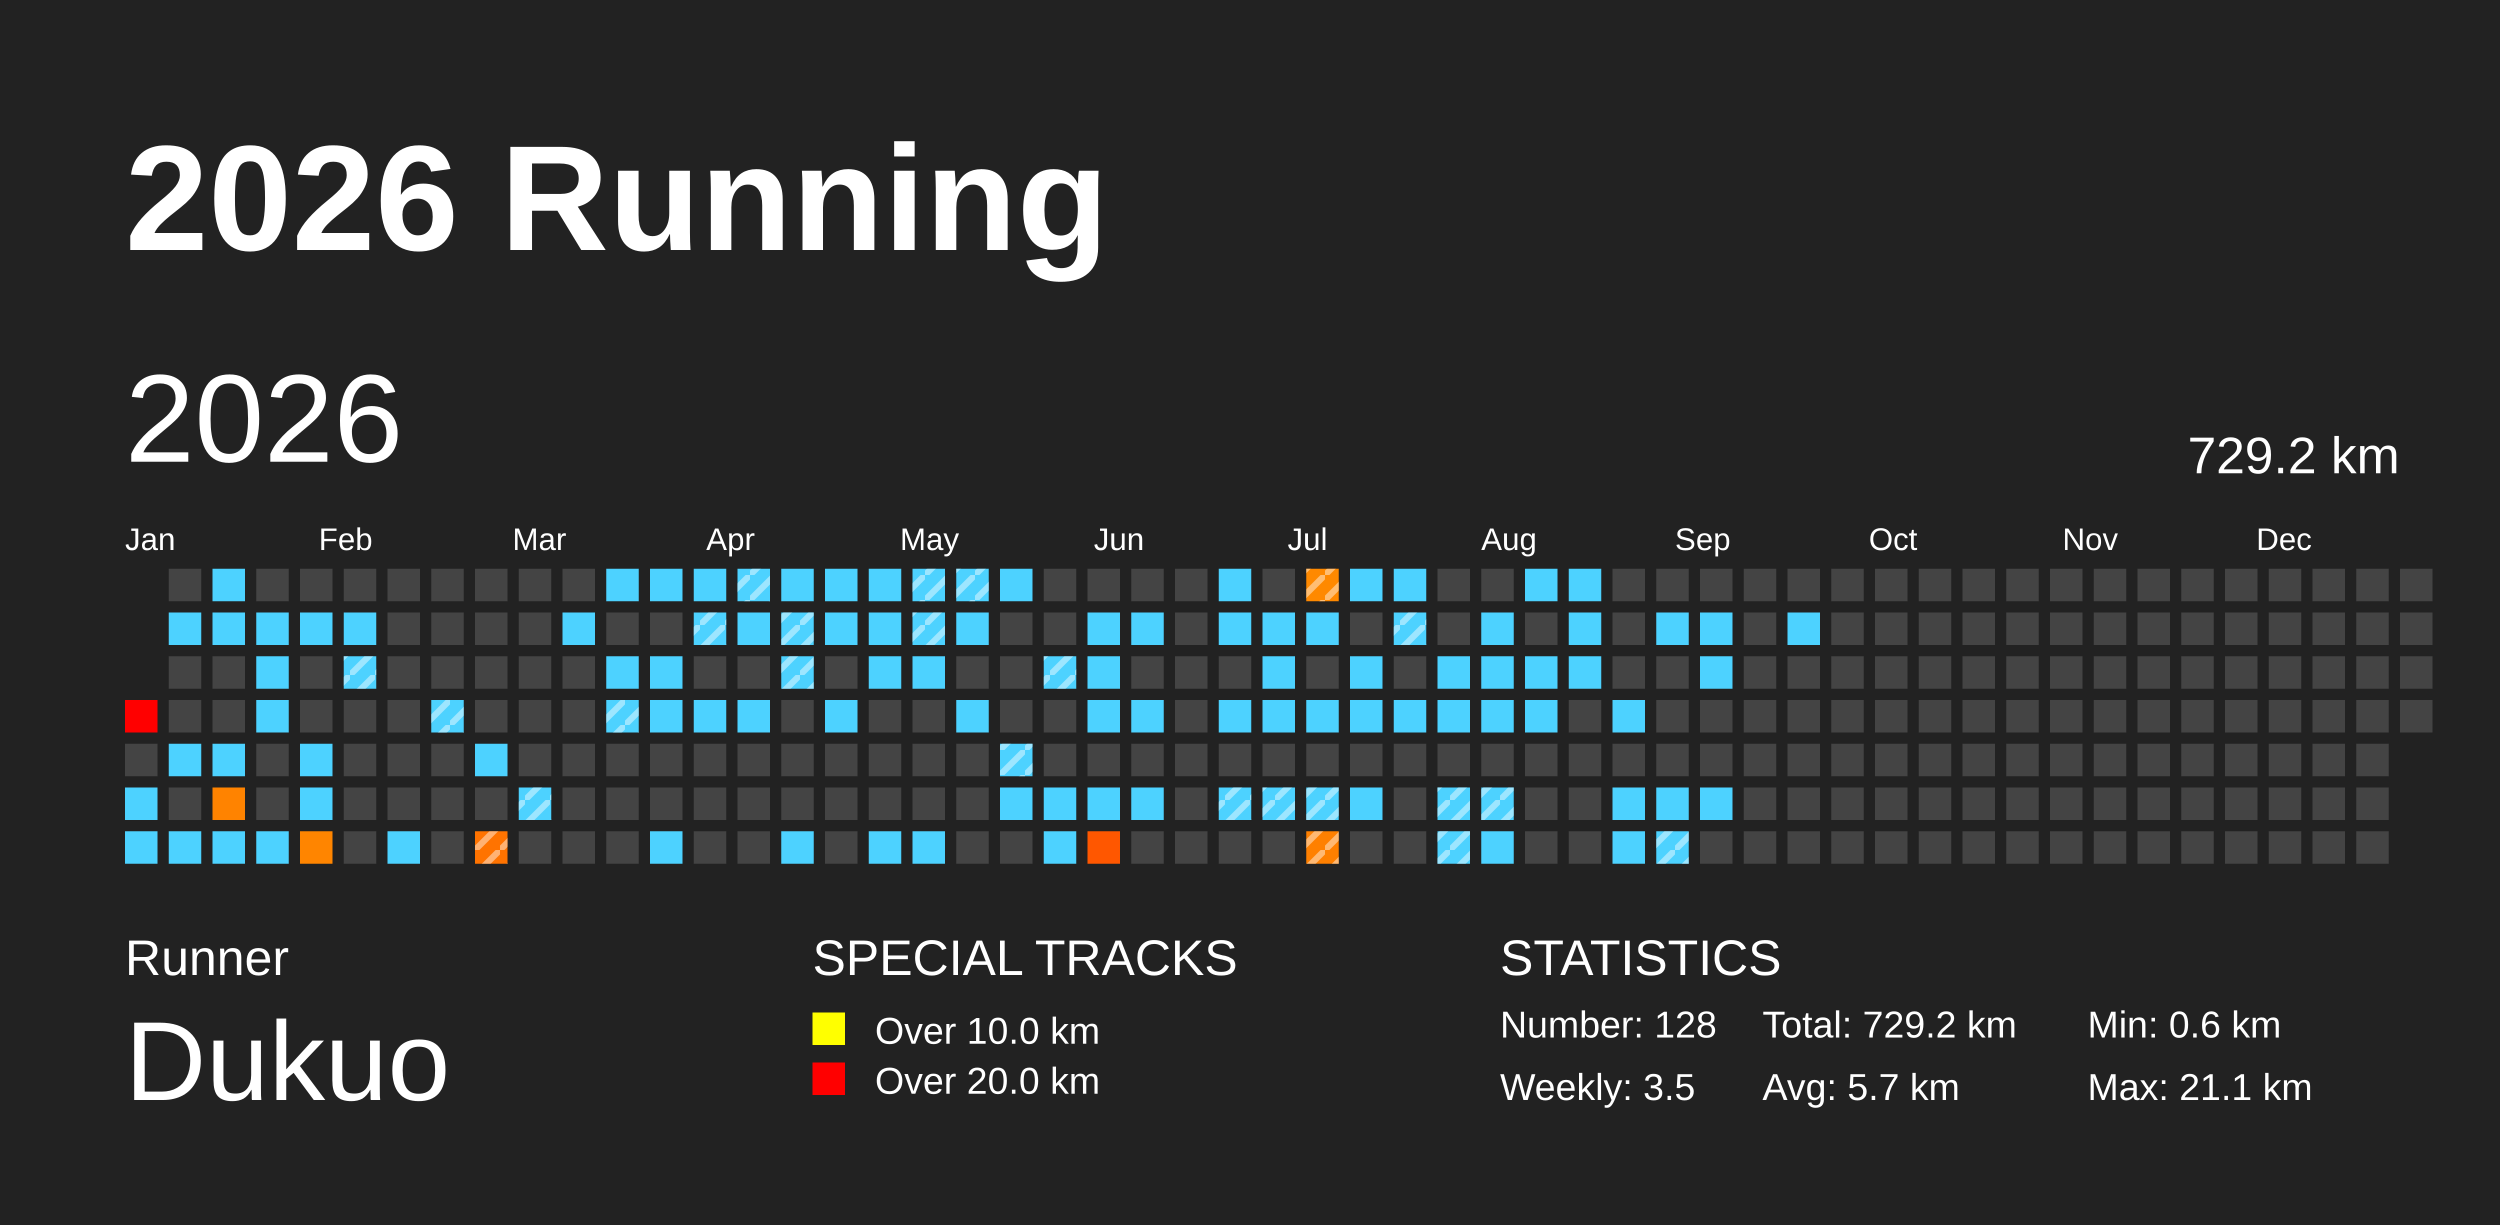
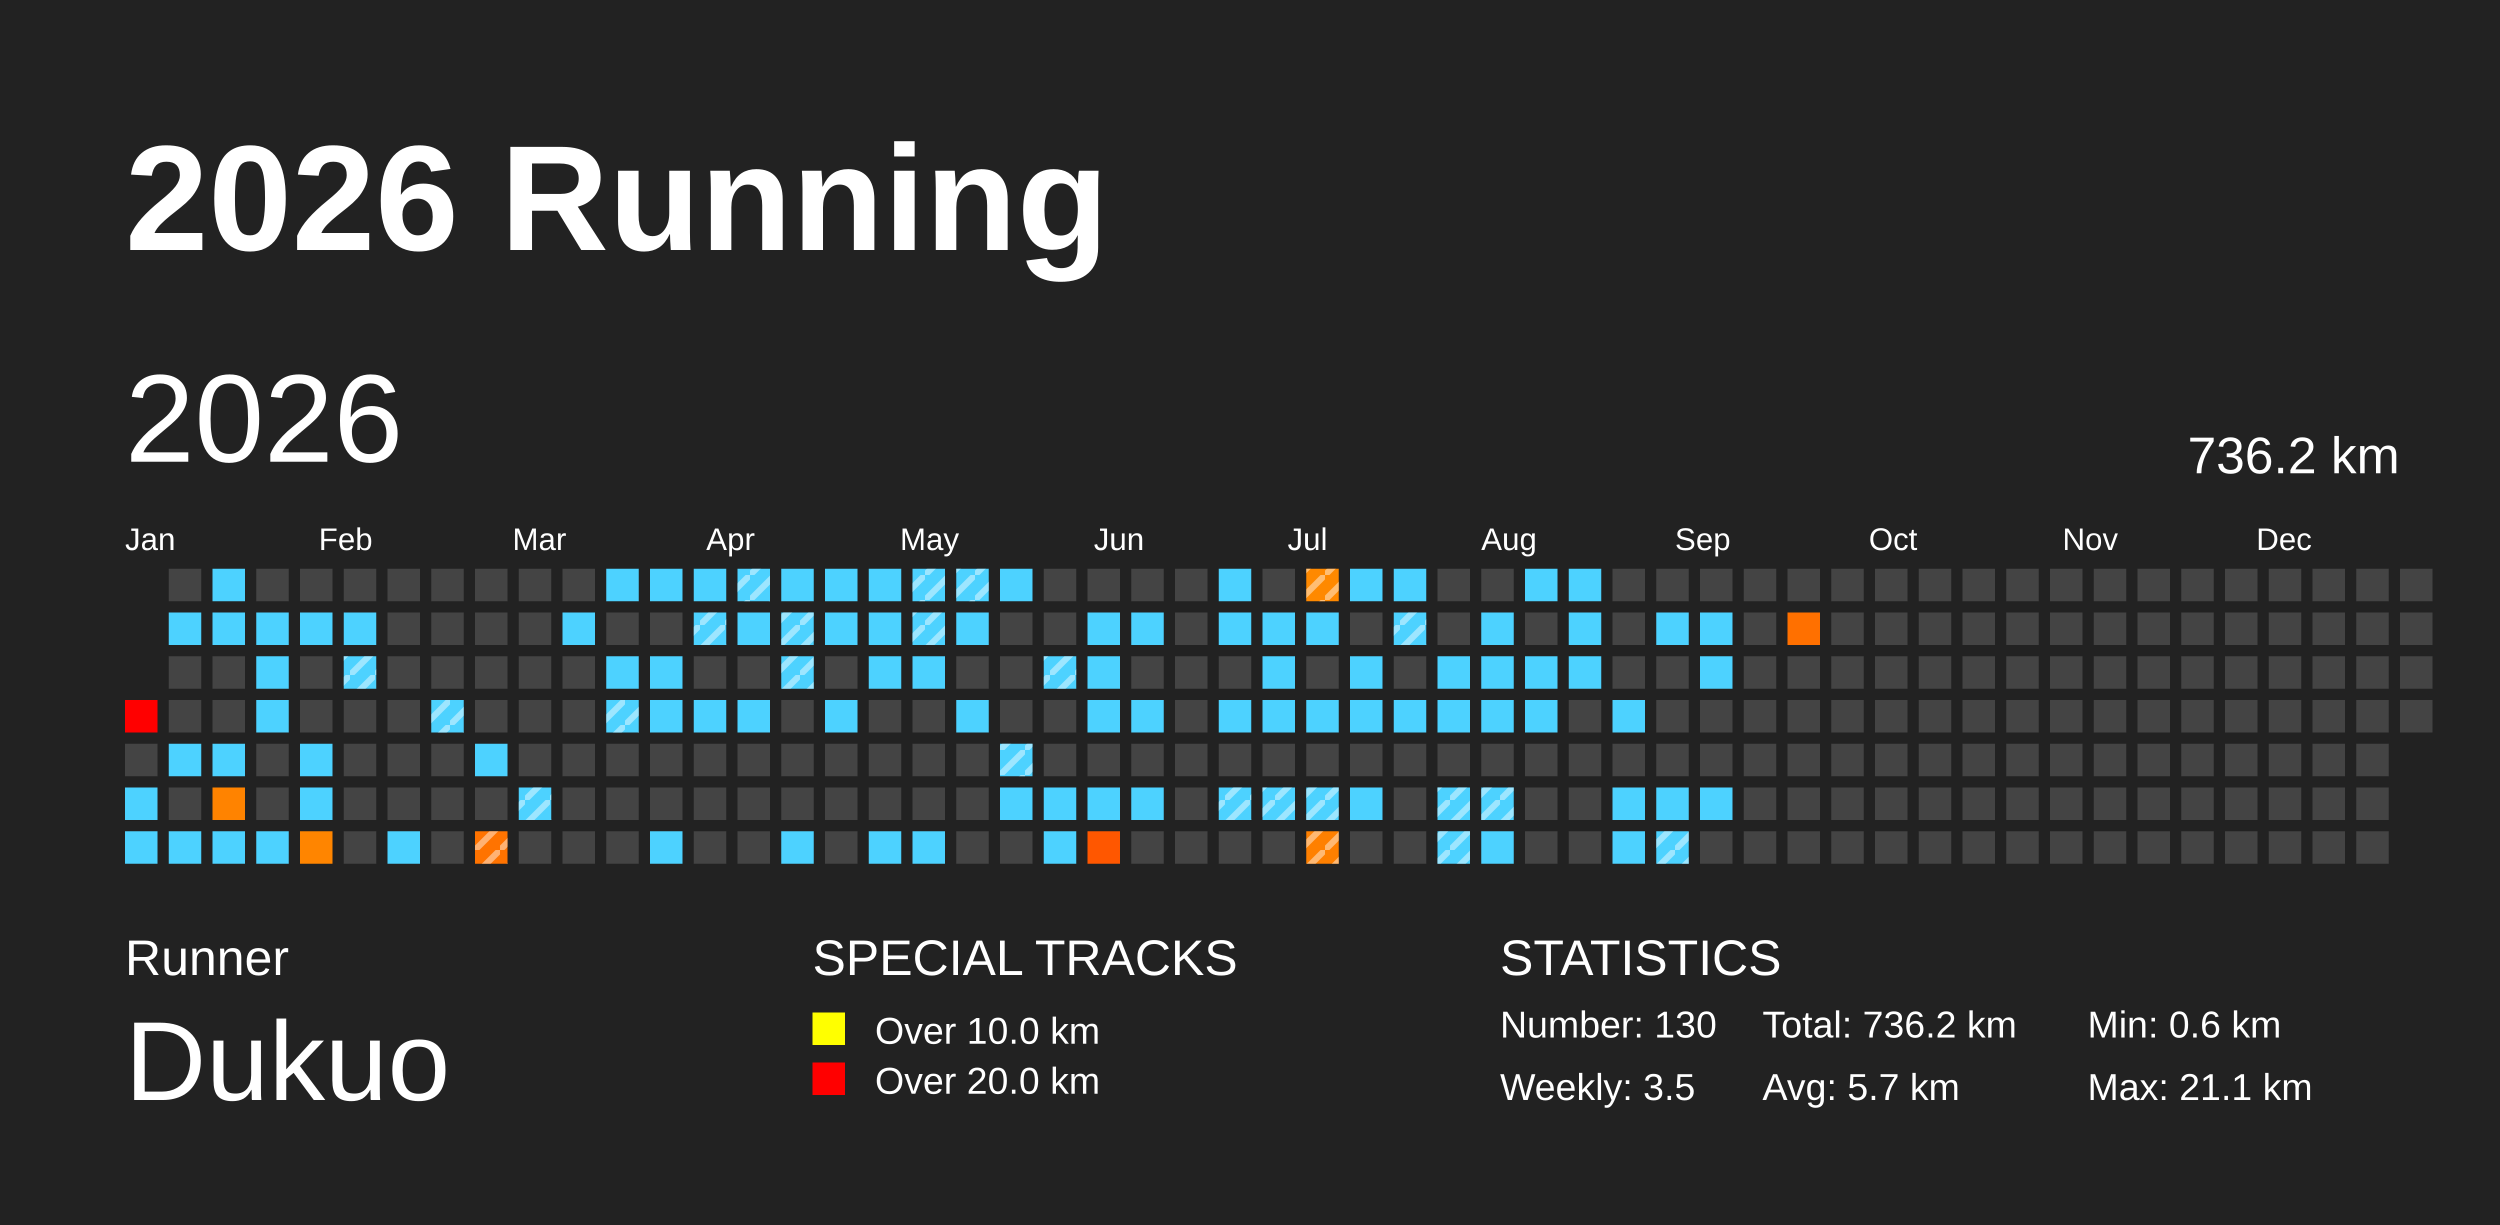
<svg xmlns="http://www.w3.org/2000/svg" baseProfile="full" height="98mm" version="1.1" viewBox="0,0,200,98" width="200mm">
  <defs>
    <pattern height="2" id="indoor-stripe" patternUnits="userSpaceOnUse" width="2">
      <line stroke="white" stroke-opacity="0.45" stroke-width="0.5" x1="0" x2="2" y1="2" y2="0" />
    </pattern>
  </defs>
  <rect fill="#222222" height="98" width="200" x="0" y="0" />
  <text fill="#FFFFFF" style="font-size:12px; font-family:Arial; font-weight:bold;" x="10" y="20">2026 Running</text>
  <text fill="#FFFFFF" style="font-size:4px; font-family:Arial" x="10" y="78">Runner</text>
  <text fill="#FFFFFF" style="font-size:9px; font-family:Arial" x="10" y="88">Dukuo</text>
  <text fill="#FFFFFF" style="font-size:4px; font-family:Arial" x="65" y="78">SPECIAL TRACKS</text>
  <rect fill="yellow" height="2.6" width="2.6" x="65" y="81" />
  <text fill="#FFFFFF" style="font-size:3px; font-family:Arial" x="70" y="83.5">Over 10.0 km</text>
  <rect fill="red" height="2.6" width="2.6" x="65" y="85" />
  <text fill="#FFFFFF" style="font-size:3px; font-family:Arial" x="70" y="87.5">Over 20.0 km</text>
  <text fill="#FFFFFF" style="font-size:4px; font-family:Arial" x="120" y="78">STATISTICS</text>
-   <text fill="#FFFFFF" style="font-size:3px; font-family:Arial" x="120" y="83">Number: 128</text>
+   <text fill="#FFFFFF" style="font-size:3px; font-family:Arial" x="120" y="83">Number: 130</text>
  <text fill="#FFFFFF" style="font-size:3px; font-family:Arial" x="120" y="88">Weekly: 3.5</text>
-   <text fill="#FFFFFF" style="font-size:3px; font-family:Arial" x="141" y="83">Total: 729.2 km</text>
+   <text fill="#FFFFFF" style="font-size:3px; font-family:Arial" x="141" y="83">Total: 736.2 km</text>
  <text fill="#FFFFFF" style="font-size:3px; font-family:Arial" x="141" y="88">Avg: 5.7 km</text>
  <text fill="#FFFFFF" style="font-size:3px; font-family:Arial" x="167" y="83">Min: 0.6 km</text>
  <text fill="#FFFFFF" style="font-size:3px; font-family:Arial" x="167" y="88">Max: 21.1 km</text>
  <text dominant-baseline="hanging" fill="#FFFFFF" style="font-size:10.0px; font-family:Arial;" x="10" y="30">2026</text>
-   <text dominant-baseline="hanging" fill="#FFFFFF" style="font-size:4.125px; font-family:Arial;" x="175" y="35">729.2 km</text>
+   <text dominant-baseline="hanging" fill="#FFFFFF" style="font-size:4.125px; font-family:Arial;" x="175" y="35">736.2 km</text>
  <text fill="#FFFFFF" style="font-size:2.5px; font-family:Arial" x="10.0" y="44">Jan</text>
  <text fill="#FFFFFF" style="font-size:2.5px; font-family:Arial" x="25.5" y="44">Feb</text>
  <text fill="#FFFFFF" style="font-size:2.5px; font-family:Arial" x="41.0" y="44">Mar</text>
  <text fill="#FFFFFF" style="font-size:2.5px; font-family:Arial" x="56.5" y="44">Apr</text>
  <text fill="#FFFFFF" style="font-size:2.5px; font-family:Arial" x="72.0" y="44">May</text>
  <text fill="#FFFFFF" style="font-size:2.5px; font-family:Arial" x="87.5" y="44">Jun</text>
  <text fill="#FFFFFF" style="font-size:2.5px; font-family:Arial" x="103.0" y="44">Jul</text>
  <text fill="#FFFFFF" style="font-size:2.5px; font-family:Arial" x="118.5" y="44">Aug</text>
  <text fill="#FFFFFF" style="font-size:2.5px; font-family:Arial" x="134.0" y="44">Sep</text>
  <text fill="#FFFFFF" style="font-size:2.5px; font-family:Arial" x="149.5" y="44">Oct</text>
  <text fill="#FFFFFF" style="font-size:2.5px; font-family:Arial" x="165.0" y="44">Nov</text>
  <text fill="#FFFFFF" style="font-size:2.5px; font-family:Arial" x="180.5" y="44">Dec</text>
  <rect fill="red" height="2.6" width="2.6" x="10.0" y="56.0" />
  <rect fill="#444444" height="2.6" width="2.6" x="10.0" y="59.5" />
  <rect fill="#4dd2ff" height="2.6" width="2.6" x="10.0" y="63.0" />
  <rect fill="#4dd2ff" height="2.6" width="2.6" x="10.0" y="66.5" />
  <rect fill="#444444" height="2.6" width="2.6" x="13.5" y="45.5" />
  <rect fill="#4dd2ff" height="2.6" width="2.6" x="13.5" y="49.0" />
  <rect fill="#444444" height="2.6" width="2.6" x="13.5" y="52.5" />
  <rect fill="#444444" height="2.6" width="2.6" x="13.5" y="56.0" />
  <rect fill="#4dd2ff" height="2.6" width="2.6" x="13.5" y="59.5" />
  <rect fill="#444444" height="2.6" width="2.6" x="13.5" y="63.0" />
  <rect fill="#4dd2ff" height="2.6" width="2.6" x="13.5" y="66.5" />
  <rect fill="#4dd2ff" height="2.6" width="2.6" x="17.0" y="45.5" />
  <rect fill="#4dd2ff" height="2.6" width="2.6" x="17.0" y="49.0" />
  <rect fill="#444444" height="2.6" width="2.6" x="17.0" y="52.5" />
  <rect fill="#444444" height="2.6" width="2.6" x="17.0" y="56.0" />
  <rect fill="#4dd2ff" height="2.6" width="2.6" x="17.0" y="59.5" />
  <rect fill="#ff8300" height="2.6" width="2.6" x="17.0" y="63.0" />
  <rect fill="#4dd2ff" height="2.6" width="2.6" x="17.0" y="66.5" />
  <rect fill="#444444" height="2.6" width="2.6" x="20.5" y="45.5" />
  <rect fill="#4dd2ff" height="2.6" width="2.6" x="20.5" y="49.0" />
  <rect fill="#4dd2ff" height="2.6" width="2.6" x="20.5" y="52.5" />
  <rect fill="#4dd2ff" height="2.6" width="2.6" x="20.5" y="56.0" />
  <rect fill="#444444" height="2.6" width="2.6" x="20.5" y="59.5" />
  <rect fill="#444444" height="2.6" width="2.6" x="20.5" y="63.0" />
  <rect fill="#4dd2ff" height="2.6" width="2.6" x="20.5" y="66.5" />
  <rect fill="#444444" height="2.6" width="2.6" x="24.0" y="45.5" />
  <rect fill="#4dd2ff" height="2.6" width="2.6" x="24.0" y="49.0" />
  <rect fill="#444444" height="2.6" width="2.6" x="24.0" y="52.5" />
  <rect fill="#444444" height="2.6" width="2.6" x="24.0" y="56.0" />
  <rect fill="#4dd2ff" height="2.6" width="2.6" x="24.0" y="59.5" />
  <rect fill="#4dd2ff" height="2.6" width="2.6" x="24.0" y="63.0" />
  <rect fill="#ff8500" height="2.6" width="2.6" x="24.0" y="66.5" />
  <rect fill="#444444" height="2.6" width="2.6" x="27.5" y="45.5" />
  <rect fill="#4dd2ff" height="2.6" width="2.6" x="27.5" y="49.0" />
  <rect fill="#4dd2ff" height="2.6" width="2.6" x="27.5" y="52.5" />
  <rect fill="url(#indoor-stripe)" height="2.6" style="pointer-events: none;" width="2.6" x="27.5" y="52.5" />
  <rect fill="#444444" height="2.6" width="2.6" x="27.5" y="56.0" />
  <rect fill="#444444" height="2.6" width="2.6" x="27.5" y="59.5" />
  <rect fill="#444444" height="2.6" width="2.6" x="27.5" y="63.0" />
  <rect fill="#444444" height="2.6" width="2.6" x="27.5" y="66.5" />
  <rect fill="#444444" height="2.6" width="2.6" x="31.0" y="45.5" />
  <rect fill="#444444" height="2.6" width="2.6" x="31.0" y="49.0" />
  <rect fill="#444444" height="2.6" width="2.6" x="31.0" y="52.5" />
  <rect fill="#444444" height="2.6" width="2.6" x="31.0" y="56.0" />
  <rect fill="#444444" height="2.6" width="2.6" x="31.0" y="59.5" />
  <rect fill="#444444" height="2.6" width="2.6" x="31.0" y="63.0" />
  <rect fill="#4dd2ff" height="2.6" width="2.6" x="31.0" y="66.5" />
  <rect fill="#444444" height="2.6" width="2.6" x="34.5" y="45.5" />
  <rect fill="#444444" height="2.6" width="2.6" x="34.5" y="49.0" />
  <rect fill="#444444" height="2.6" width="2.6" x="34.5" y="52.5" />
  <rect fill="#4dd2ff" height="2.6" width="2.6" x="34.5" y="56.0" />
  <rect fill="url(#indoor-stripe)" height="2.6" style="pointer-events: none;" width="2.6" x="34.5" y="56.0" />
  <rect fill="#444444" height="2.6" width="2.6" x="34.5" y="59.5" />
  <rect fill="#444444" height="2.6" width="2.6" x="34.5" y="63.0" />
  <rect fill="#444444" height="2.6" width="2.6" x="34.5" y="66.5" />
  <rect fill="#444444" height="2.6" width="2.6" x="38.0" y="45.5" />
  <rect fill="#444444" height="2.6" width="2.6" x="38.0" y="49.0" />
  <rect fill="#444444" height="2.6" width="2.6" x="38.0" y="52.5" />
  <rect fill="#444444" height="2.6" width="2.6" x="38.0" y="56.0" />
  <rect fill="#4dd2ff" height="2.6" width="2.6" x="38.0" y="59.5" />
  <rect fill="#444444" height="2.6" width="2.6" x="38.0" y="63.0" />
  <rect fill="#ff7300" height="2.6" width="2.6" x="38.0" y="66.5" />
  <rect fill="url(#indoor-stripe)" height="2.6" style="pointer-events: none;" width="2.6" x="38.0" y="66.5" />
  <rect fill="#444444" height="2.6" width="2.6" x="41.5" y="45.5" />
  <rect fill="#444444" height="2.6" width="2.6" x="41.5" y="49.0" />
  <rect fill="#444444" height="2.6" width="2.6" x="41.5" y="52.5" />
  <rect fill="#444444" height="2.6" width="2.6" x="41.5" y="56.0" />
  <rect fill="#444444" height="2.6" width="2.6" x="41.5" y="59.5" />
  <rect fill="#4dd2ff" height="2.6" width="2.6" x="41.5" y="63.0" />
  <rect fill="url(#indoor-stripe)" height="2.6" style="pointer-events: none;" width="2.6" x="41.5" y="63.0" />
  <rect fill="#444444" height="2.6" width="2.6" x="41.5" y="66.5" />
  <rect fill="#444444" height="2.6" width="2.6" x="45.0" y="45.5" />
  <rect fill="#4dd2ff" height="2.6" width="2.6" x="45.0" y="49.0" />
  <rect fill="#444444" height="2.6" width="2.6" x="45.0" y="52.5" />
  <rect fill="#444444" height="2.6" width="2.6" x="45.0" y="56.0" />
  <rect fill="#444444" height="2.6" width="2.6" x="45.0" y="59.5" />
  <rect fill="#444444" height="2.6" width="2.6" x="45.0" y="63.0" />
  <rect fill="#444444" height="2.6" width="2.6" x="45.0" y="66.5" />
  <rect fill="#4dd2ff" height="2.6" width="2.6" x="48.5" y="45.5" />
  <rect fill="#444444" height="2.6" width="2.6" x="48.5" y="49.0" />
  <rect fill="#4dd2ff" height="2.6" width="2.6" x="48.5" y="52.5" />
  <rect fill="#4dd2ff" height="2.6" width="2.6" x="48.5" y="56.0" />
  <rect fill="url(#indoor-stripe)" height="2.6" style="pointer-events: none;" width="2.6" x="48.5" y="56.0" />
  <rect fill="#444444" height="2.6" width="2.6" x="48.5" y="59.5" />
  <rect fill="#444444" height="2.6" width="2.6" x="48.5" y="63.0" />
  <rect fill="#444444" height="2.6" width="2.6" x="48.5" y="66.5" />
  <rect fill="#4dd2ff" height="2.6" width="2.6" x="52.0" y="45.5" />
  <rect fill="#444444" height="2.6" width="2.6" x="52.0" y="49.0" />
  <rect fill="#4dd2ff" height="2.6" width="2.6" x="52.0" y="52.5" />
  <rect fill="#4dd2ff" height="2.6" width="2.6" x="52.0" y="56.0" />
  <rect fill="#444444" height="2.6" width="2.6" x="52.0" y="59.5" />
  <rect fill="#444444" height="2.6" width="2.6" x="52.0" y="63.0" />
  <rect fill="#4dd2ff" height="2.6" width="2.6" x="52.0" y="66.5" />
  <rect fill="#4dd2ff" height="2.6" width="2.6" x="55.5" y="45.5" />
  <rect fill="#4dd2ff" height="2.6" width="2.6" x="55.5" y="49.0" />
  <rect fill="url(#indoor-stripe)" height="2.6" style="pointer-events: none;" width="2.6" x="55.5" y="49.0" />
  <rect fill="#444444" height="2.6" width="2.6" x="55.5" y="52.5" />
  <rect fill="#4dd2ff" height="2.6" width="2.6" x="55.5" y="56.0" />
  <rect fill="#444444" height="2.6" width="2.6" x="55.5" y="59.5" />
  <rect fill="#444444" height="2.6" width="2.6" x="55.5" y="63.0" />
  <rect fill="#444444" height="2.6" width="2.6" x="55.5" y="66.5" />
  <rect fill="#4dd2ff" height="2.6" width="2.6" x="59.0" y="45.5" />
  <rect fill="url(#indoor-stripe)" height="2.6" style="pointer-events: none;" width="2.6" x="59.0" y="45.5" />
  <rect fill="#4dd2ff" height="2.6" width="2.6" x="59.0" y="49.0" />
  <rect fill="#444444" height="2.6" width="2.6" x="59.0" y="52.5" />
  <rect fill="#4dd2ff" height="2.6" width="2.6" x="59.0" y="56.0" />
  <rect fill="#444444" height="2.6" width="2.6" x="59.0" y="59.5" />
  <rect fill="#444444" height="2.6" width="2.6" x="59.0" y="63.0" />
  <rect fill="#444444" height="2.6" width="2.6" x="59.0" y="66.5" />
  <rect fill="#4dd2ff" height="2.6" width="2.6" x="62.5" y="45.5" />
  <rect fill="#4dd2ff" height="2.6" width="2.6" x="62.5" y="49.0" />
  <rect fill="url(#indoor-stripe)" height="2.6" style="pointer-events: none;" width="2.6" x="62.5" y="49.0" />
  <rect fill="#4dd2ff" height="2.6" width="2.6" x="62.5" y="52.5" />
  <rect fill="url(#indoor-stripe)" height="2.6" style="pointer-events: none;" width="2.6" x="62.5" y="52.5" />
  <rect fill="#444444" height="2.6" width="2.6" x="62.5" y="56.0" />
  <rect fill="#444444" height="2.6" width="2.6" x="62.5" y="59.5" />
  <rect fill="#444444" height="2.6" width="2.6" x="62.5" y="63.0" />
  <rect fill="#4dd2ff" height="2.6" width="2.6" x="62.5" y="66.5" />
  <rect fill="#4dd2ff" height="2.6" width="2.6" x="66.0" y="45.5" />
  <rect fill="#4dd2ff" height="2.6" width="2.6" x="66.0" y="49.0" />
  <rect fill="#444444" height="2.6" width="2.6" x="66.0" y="52.5" />
  <rect fill="#4dd2ff" height="2.6" width="2.6" x="66.0" y="56.0" />
  <rect fill="#444444" height="2.6" width="2.6" x="66.0" y="59.5" />
  <rect fill="#444444" height="2.6" width="2.6" x="66.0" y="63.0" />
  <rect fill="#444444" height="2.6" width="2.6" x="66.0" y="66.5" />
  <rect fill="#4dd2ff" height="2.6" width="2.6" x="69.5" y="45.5" />
  <rect fill="#4dd2ff" height="2.6" width="2.6" x="69.5" y="49.0" />
  <rect fill="#4dd2ff" height="2.6" width="2.6" x="69.5" y="52.5" />
  <rect fill="#444444" height="2.6" width="2.6" x="69.5" y="56.0" />
  <rect fill="#444444" height="2.6" width="2.6" x="69.5" y="59.5" />
  <rect fill="#444444" height="2.6" width="2.6" x="69.5" y="63.0" />
  <rect fill="#4dd2ff" height="2.6" width="2.6" x="69.5" y="66.5" />
  <rect fill="#4dd2ff" height="2.6" width="2.6" x="73.0" y="45.5" />
  <rect fill="url(#indoor-stripe)" height="2.6" style="pointer-events: none;" width="2.6" x="73.0" y="45.5" />
  <rect fill="#4dd2ff" height="2.6" width="2.6" x="73.0" y="49.0" />
  <rect fill="url(#indoor-stripe)" height="2.6" style="pointer-events: none;" width="2.6" x="73.0" y="49.0" />
  <rect fill="#4dd2ff" height="2.6" width="2.6" x="73.0" y="52.5" />
  <rect fill="#444444" height="2.6" width="2.6" x="73.0" y="56.0" />
  <rect fill="#444444" height="2.6" width="2.6" x="73.0" y="59.5" />
  <rect fill="#444444" height="2.6" width="2.6" x="73.0" y="63.0" />
  <rect fill="#4dd2ff" height="2.6" width="2.6" x="73.0" y="66.5" />
  <rect fill="#4dd2ff" height="2.6" width="2.6" x="76.5" y="45.5" />
  <rect fill="url(#indoor-stripe)" height="2.6" style="pointer-events: none;" width="2.6" x="76.5" y="45.5" />
  <rect fill="#4dd2ff" height="2.6" width="2.6" x="76.5" y="49.0" />
  <rect fill="#444444" height="2.6" width="2.6" x="76.5" y="52.5" />
  <rect fill="#4dd2ff" height="2.6" width="2.6" x="76.5" y="56.0" />
  <rect fill="#444444" height="2.6" width="2.6" x="76.5" y="59.5" />
  <rect fill="#444444" height="2.6" width="2.6" x="76.5" y="63.0" />
  <rect fill="#444444" height="2.6" width="2.6" x="76.5" y="66.5" />
  <rect fill="#4dd2ff" height="2.6" width="2.6" x="80.0" y="45.5" />
  <rect fill="#444444" height="2.6" width="2.6" x="80.0" y="49.0" />
  <rect fill="#444444" height="2.6" width="2.6" x="80.0" y="52.5" />
  <rect fill="#444444" height="2.6" width="2.6" x="80.0" y="56.0" />
  <rect fill="#4dd2ff" height="2.6" width="2.6" x="80.0" y="59.5" />
  <rect fill="url(#indoor-stripe)" height="2.6" style="pointer-events: none;" width="2.6" x="80.0" y="59.5" />
  <rect fill="#4dd2ff" height="2.6" width="2.6" x="80.0" y="63.0" />
  <rect fill="#444444" height="2.6" width="2.6" x="80.0" y="66.5" />
  <rect fill="#444444" height="2.6" width="2.6" x="83.5" y="45.5" />
  <rect fill="#444444" height="2.6" width="2.6" x="83.5" y="49.0" />
  <rect fill="#4dd2ff" height="2.6" width="2.6" x="83.5" y="52.5" />
  <rect fill="url(#indoor-stripe)" height="2.6" style="pointer-events: none;" width="2.6" x="83.5" y="52.5" />
  <rect fill="#444444" height="2.6" width="2.6" x="83.5" y="56.0" />
  <rect fill="#444444" height="2.6" width="2.6" x="83.5" y="59.5" />
  <rect fill="#4dd2ff" height="2.6" width="2.6" x="83.5" y="63.0" />
  <rect fill="#4dd2ff" height="2.6" width="2.6" x="83.5" y="66.5" />
  <rect fill="#444444" height="2.6" width="2.6" x="87.0" y="45.5" />
  <rect fill="#4dd2ff" height="2.6" width="2.6" x="87.0" y="49.0" />
  <rect fill="#4dd2ff" height="2.6" width="2.6" x="87.0" y="52.5" />
  <rect fill="#4dd2ff" height="2.6" width="2.6" x="87.0" y="56.0" />
  <rect fill="#444444" height="2.6" width="2.6" x="87.0" y="59.5" />
  <rect fill="#4dd2ff" height="2.6" width="2.6" x="87.0" y="63.0" />
  <rect fill="#ff5700" height="2.6" width="2.6" x="87.0" y="66.5" />
  <rect fill="#444444" height="2.6" width="2.6" x="90.5" y="45.5" />
  <rect fill="#4dd2ff" height="2.6" width="2.6" x="90.5" y="49.0" />
  <rect fill="#444444" height="2.6" width="2.6" x="90.5" y="52.5" />
  <rect fill="#4dd2ff" height="2.6" width="2.6" x="90.5" y="56.0" />
  <rect fill="#444444" height="2.6" width="2.6" x="90.5" y="59.5" />
  <rect fill="#4dd2ff" height="2.6" width="2.6" x="90.5" y="63.0" />
  <rect fill="#444444" height="2.6" width="2.6" x="90.5" y="66.5" />
  <rect fill="#444444" height="2.6" width="2.6" x="94.0" y="45.5" />
  <rect fill="#444444" height="2.6" width="2.6" x="94.0" y="49.0" />
  <rect fill="#444444" height="2.6" width="2.6" x="94.0" y="52.5" />
  <rect fill="#444444" height="2.6" width="2.6" x="94.0" y="56.0" />
  <rect fill="#444444" height="2.6" width="2.6" x="94.0" y="59.5" />
  <rect fill="#444444" height="2.6" width="2.6" x="94.0" y="63.0" />
  <rect fill="#444444" height="2.6" width="2.6" x="94.0" y="66.5" />
  <rect fill="#4dd2ff" height="2.6" width="2.6" x="97.5" y="45.5" />
  <rect fill="#4dd2ff" height="2.6" width="2.6" x="97.5" y="49.0" />
  <rect fill="#444444" height="2.6" width="2.6" x="97.5" y="52.5" />
  <rect fill="#4dd2ff" height="2.6" width="2.6" x="97.5" y="56.0" />
  <rect fill="#444444" height="2.6" width="2.6" x="97.5" y="59.5" />
  <rect fill="#4dd2ff" height="2.6" width="2.6" x="97.5" y="63.0" />
  <rect fill="url(#indoor-stripe)" height="2.6" style="pointer-events: none;" width="2.6" x="97.5" y="63.0" />
  <rect fill="#444444" height="2.6" width="2.6" x="97.5" y="66.5" />
  <rect fill="#444444" height="2.6" width="2.6" x="101.0" y="45.5" />
  <rect fill="#4dd2ff" height="2.6" width="2.6" x="101.0" y="49.0" />
  <rect fill="#4dd2ff" height="2.6" width="2.6" x="101.0" y="52.5" />
  <rect fill="#4dd2ff" height="2.6" width="2.6" x="101.0" y="56.0" />
  <rect fill="#444444" height="2.6" width="2.6" x="101.0" y="59.5" />
  <rect fill="#4dd2ff" height="2.6" width="2.6" x="101.0" y="63.0" />
  <rect fill="url(#indoor-stripe)" height="2.6" style="pointer-events: none;" width="2.6" x="101.0" y="63.0" />
  <rect fill="#444444" height="2.6" width="2.6" x="101.0" y="66.5" />
  <rect fill="#ff8900" height="2.6" width="2.6" x="104.5" y="45.5" />
  <rect fill="url(#indoor-stripe)" height="2.6" style="pointer-events: none;" width="2.6" x="104.5" y="45.5" />
  <rect fill="#4dd2ff" height="2.6" width="2.6" x="104.5" y="49.0" />
  <rect fill="#444444" height="2.6" width="2.6" x="104.5" y="52.5" />
  <rect fill="#4dd2ff" height="2.6" width="2.6" x="104.5" y="56.0" />
  <rect fill="#444444" height="2.6" width="2.6" x="104.5" y="59.5" />
  <rect fill="#4dd2ff" height="2.6" width="2.6" x="104.5" y="63.0" />
  <rect fill="url(#indoor-stripe)" height="2.6" style="pointer-events: none;" width="2.6" x="104.5" y="63.0" />
  <rect fill="#ff8000" height="2.6" width="2.6" x="104.5" y="66.5" />
  <rect fill="url(#indoor-stripe)" height="2.6" style="pointer-events: none;" width="2.6" x="104.5" y="66.5" />
  <rect fill="#4dd2ff" height="2.6" width="2.6" x="108.0" y="45.5" />
  <rect fill="#444444" height="2.6" width="2.6" x="108.0" y="49.0" />
  <rect fill="#4dd2ff" height="2.6" width="2.6" x="108.0" y="52.5" />
  <rect fill="#4dd2ff" height="2.6" width="2.6" x="108.0" y="56.0" />
  <rect fill="#444444" height="2.6" width="2.6" x="108.0" y="59.5" />
  <rect fill="#4dd2ff" height="2.6" width="2.6" x="108.0" y="63.0" />
  <rect fill="#444444" height="2.6" width="2.6" x="108.0" y="66.5" />
  <rect fill="#4dd2ff" height="2.6" width="2.6" x="111.5" y="45.5" />
  <rect fill="#4dd2ff" height="2.6" width="2.6" x="111.5" y="49.0" />
  <rect fill="url(#indoor-stripe)" height="2.6" style="pointer-events: none;" width="2.6" x="111.5" y="49.0" />
  <rect fill="#444444" height="2.6" width="2.6" x="111.5" y="52.5" />
  <rect fill="#4dd2ff" height="2.6" width="2.6" x="111.5" y="56.0" />
  <rect fill="#444444" height="2.6" width="2.6" x="111.5" y="59.5" />
  <rect fill="#444444" height="2.6" width="2.6" x="111.5" y="63.0" />
  <rect fill="#444444" height="2.6" width="2.6" x="111.5" y="66.5" />
  <rect fill="#444444" height="2.6" width="2.6" x="115.0" y="45.5" />
  <rect fill="#444444" height="2.6" width="2.6" x="115.0" y="49.0" />
  <rect fill="#4dd2ff" height="2.6" width="2.6" x="115.0" y="52.5" />
  <rect fill="#4dd2ff" height="2.6" width="2.6" x="115.0" y="56.0" />
  <rect fill="#444444" height="2.6" width="2.6" x="115.0" y="59.5" />
  <rect fill="#4dd2ff" height="2.6" width="2.6" x="115.0" y="63.0" />
  <rect fill="url(#indoor-stripe)" height="2.6" style="pointer-events: none;" width="2.6" x="115.0" y="63.0" />
  <rect fill="#4dd2ff" height="2.6" width="2.6" x="115.0" y="66.5" />
  <rect fill="url(#indoor-stripe)" height="2.6" style="pointer-events: none;" width="2.6" x="115.0" y="66.5" />
  <rect fill="#444444" height="2.6" width="2.6" x="118.5" y="45.5" />
  <rect fill="#4dd2ff" height="2.6" width="2.6" x="118.5" y="49.0" />
  <rect fill="#4dd2ff" height="2.6" width="2.6" x="118.5" y="52.5" />
  <rect fill="#4dd2ff" height="2.6" width="2.6" x="118.5" y="56.0" />
  <rect fill="#444444" height="2.6" width="2.6" x="118.5" y="59.5" />
  <rect fill="#4dd2ff" height="2.6" width="2.6" x="118.5" y="63.0" />
  <rect fill="url(#indoor-stripe)" height="2.6" style="pointer-events: none;" width="2.6" x="118.5" y="63.0" />
  <rect fill="#4dd2ff" height="2.6" width="2.6" x="118.5" y="66.5" />
  <rect fill="#4dd2ff" height="2.6" width="2.6" x="122.0" y="45.5" />
  <rect fill="#444444" height="2.6" width="2.6" x="122.0" y="49.0" />
  <rect fill="#4dd2ff" height="2.6" width="2.6" x="122.0" y="52.5" />
  <rect fill="#4dd2ff" height="2.6" width="2.6" x="122.0" y="56.0" />
  <rect fill="#444444" height="2.6" width="2.6" x="122.0" y="59.5" />
  <rect fill="#444444" height="2.6" width="2.6" x="122.0" y="63.0" />
  <rect fill="#444444" height="2.6" width="2.6" x="122.0" y="66.5" />
  <rect fill="#4dd2ff" height="2.6" width="2.6" x="125.5" y="45.5" />
  <rect fill="#4dd2ff" height="2.6" width="2.6" x="125.5" y="49.0" />
  <rect fill="#4dd2ff" height="2.6" width="2.6" x="125.5" y="52.5" />
  <rect fill="#444444" height="2.6" width="2.6" x="125.5" y="56.0" />
  <rect fill="#444444" height="2.6" width="2.6" x="125.5" y="59.5" />
  <rect fill="#444444" height="2.6" width="2.6" x="125.5" y="63.0" />
  <rect fill="#444444" height="2.6" width="2.6" x="125.5" y="66.5" />
  <rect fill="#444444" height="2.6" width="2.6" x="129.0" y="45.5" />
  <rect fill="#444444" height="2.6" width="2.6" x="129.0" y="49.0" />
  <rect fill="#444444" height="2.6" width="2.6" x="129.0" y="52.5" />
  <rect fill="#4dd2ff" height="2.6" width="2.6" x="129.0" y="56.0" />
  <rect fill="#444444" height="2.6" width="2.6" x="129.0" y="59.5" />
  <rect fill="#4dd2ff" height="2.6" width="2.6" x="129.0" y="63.0" />
  <rect fill="#4dd2ff" height="2.6" width="2.6" x="129.0" y="66.5" />
  <rect fill="#444444" height="2.6" width="2.6" x="132.5" y="45.5" />
  <rect fill="#4dd2ff" height="2.6" width="2.6" x="132.5" y="49.0" />
  <rect fill="#444444" height="2.6" width="2.6" x="132.5" y="52.5" />
  <rect fill="#444444" height="2.6" width="2.6" x="132.5" y="56.0" />
  <rect fill="#444444" height="2.6" width="2.6" x="132.5" y="59.5" />
  <rect fill="#4dd2ff" height="2.6" width="2.6" x="132.5" y="63.0" />
  <rect fill="#4dd2ff" height="2.6" width="2.6" x="132.5" y="66.5" />
  <rect fill="url(#indoor-stripe)" height="2.6" style="pointer-events: none;" width="2.6" x="132.5" y="66.5" />
  <rect fill="#444444" height="2.6" width="2.6" x="136.0" y="45.5" />
  <rect fill="#4dd2ff" height="2.6" width="2.6" x="136.0" y="49.0" />
  <rect fill="#4dd2ff" height="2.6" width="2.6" x="136.0" y="52.5" />
  <rect fill="#444444" height="2.6" width="2.6" x="136.0" y="56.0" />
  <rect fill="#444444" height="2.6" width="2.6" x="136.0" y="59.5" />
  <rect fill="#4dd2ff" height="2.6" width="2.6" x="136.0" y="63.0" />
  <rect fill="#444444" height="2.6" width="2.6" x="136.0" y="66.5" />
  <rect fill="#444444" height="2.6" width="2.6" x="139.5" y="45.5" />
  <rect fill="#444444" height="2.6" width="2.6" x="139.5" y="49.0" />
  <rect fill="#444444" height="2.6" width="2.6" x="139.5" y="52.5" />
  <rect fill="#444444" height="2.6" width="2.6" x="139.5" y="56.0" />
  <rect fill="#444444" height="2.6" width="2.6" x="139.5" y="59.5" />
  <rect fill="#444444" height="2.6" width="2.6" x="139.5" y="63.0" />
  <rect fill="#444444" height="2.6" width="2.6" x="139.5" y="66.5" />
  <rect fill="#444444" height="2.6" width="2.6" x="143.0" y="45.5" />
-   <rect fill="#4dd2ff" height="2.6" width="2.6" x="143.0" y="49.0" />
+   <rect fill="#ff7000" height="2.6" width="2.6" x="143.0" y="49.0" />
  <rect fill="#444444" height="2.6" width="2.6" x="143.0" y="52.5" />
  <rect fill="#444444" height="2.6" width="2.6" x="143.0" y="56.0" />
  <rect fill="#444444" height="2.6" width="2.6" x="143.0" y="59.5" />
  <rect fill="#444444" height="2.6" width="2.6" x="143.0" y="63.0" />
  <rect fill="#444444" height="2.6" width="2.6" x="143.0" y="66.5" />
  <rect fill="#444444" height="2.6" width="2.6" x="146.5" y="45.5" />
  <rect fill="#444444" height="2.6" width="2.6" x="146.5" y="49.0" />
  <rect fill="#444444" height="2.6" width="2.6" x="146.5" y="52.5" />
  <rect fill="#444444" height="2.6" width="2.6" x="146.5" y="56.0" />
  <rect fill="#444444" height="2.6" width="2.6" x="146.5" y="59.5" />
  <rect fill="#444444" height="2.6" width="2.6" x="146.5" y="63.0" />
  <rect fill="#444444" height="2.6" width="2.6" x="146.5" y="66.5" />
  <rect fill="#444444" height="2.6" width="2.6" x="150.0" y="45.5" />
  <rect fill="#444444" height="2.6" width="2.6" x="150.0" y="49.0" />
  <rect fill="#444444" height="2.6" width="2.6" x="150.0" y="52.5" />
  <rect fill="#444444" height="2.6" width="2.6" x="150.0" y="56.0" />
  <rect fill="#444444" height="2.6" width="2.6" x="150.0" y="59.5" />
  <rect fill="#444444" height="2.6" width="2.6" x="150.0" y="63.0" />
  <rect fill="#444444" height="2.6" width="2.6" x="150.0" y="66.5" />
  <rect fill="#444444" height="2.6" width="2.6" x="153.5" y="45.5" />
  <rect fill="#444444" height="2.6" width="2.6" x="153.5" y="49.0" />
  <rect fill="#444444" height="2.6" width="2.6" x="153.5" y="52.5" />
  <rect fill="#444444" height="2.6" width="2.6" x="153.5" y="56.0" />
  <rect fill="#444444" height="2.6" width="2.6" x="153.5" y="59.5" />
  <rect fill="#444444" height="2.6" width="2.6" x="153.5" y="63.0" />
  <rect fill="#444444" height="2.6" width="2.6" x="153.5" y="66.5" />
  <rect fill="#444444" height="2.6" width="2.6" x="157.0" y="45.5" />
  <rect fill="#444444" height="2.6" width="2.6" x="157.0" y="49.0" />
  <rect fill="#444444" height="2.6" width="2.6" x="157.0" y="52.5" />
  <rect fill="#444444" height="2.6" width="2.6" x="157.0" y="56.0" />
  <rect fill="#444444" height="2.6" width="2.6" x="157.0" y="59.5" />
  <rect fill="#444444" height="2.6" width="2.6" x="157.0" y="63.0" />
  <rect fill="#444444" height="2.6" width="2.6" x="157.0" y="66.5" />
  <rect fill="#444444" height="2.6" width="2.6" x="160.5" y="45.5" />
  <rect fill="#444444" height="2.6" width="2.6" x="160.5" y="49.0" />
  <rect fill="#444444" height="2.6" width="2.6" x="160.5" y="52.5" />
  <rect fill="#444444" height="2.6" width="2.6" x="160.5" y="56.0" />
  <rect fill="#444444" height="2.6" width="2.6" x="160.5" y="59.5" />
  <rect fill="#444444" height="2.6" width="2.6" x="160.5" y="63.0" />
  <rect fill="#444444" height="2.6" width="2.6" x="160.5" y="66.5" />
  <rect fill="#444444" height="2.6" width="2.6" x="164.0" y="45.5" />
  <rect fill="#444444" height="2.6" width="2.6" x="164.0" y="49.0" />
  <rect fill="#444444" height="2.6" width="2.6" x="164.0" y="52.5" />
  <rect fill="#444444" height="2.6" width="2.6" x="164.0" y="56.0" />
  <rect fill="#444444" height="2.6" width="2.6" x="164.0" y="59.5" />
  <rect fill="#444444" height="2.6" width="2.6" x="164.0" y="63.0" />
  <rect fill="#444444" height="2.6" width="2.6" x="164.0" y="66.5" />
  <rect fill="#444444" height="2.6" width="2.6" x="167.5" y="45.5" />
  <rect fill="#444444" height="2.6" width="2.6" x="167.5" y="49.0" />
  <rect fill="#444444" height="2.6" width="2.6" x="167.5" y="52.5" />
  <rect fill="#444444" height="2.6" width="2.6" x="167.5" y="56.0" />
  <rect fill="#444444" height="2.6" width="2.6" x="167.5" y="59.5" />
  <rect fill="#444444" height="2.6" width="2.6" x="167.5" y="63.0" />
  <rect fill="#444444" height="2.6" width="2.6" x="167.5" y="66.5" />
  <rect fill="#444444" height="2.6" width="2.6" x="171.0" y="45.5" />
  <rect fill="#444444" height="2.6" width="2.6" x="171.0" y="49.0" />
  <rect fill="#444444" height="2.6" width="2.6" x="171.0" y="52.5" />
  <rect fill="#444444" height="2.6" width="2.6" x="171.0" y="56.0" />
  <rect fill="#444444" height="2.6" width="2.6" x="171.0" y="59.5" />
  <rect fill="#444444" height="2.6" width="2.6" x="171.0" y="63.0" />
  <rect fill="#444444" height="2.6" width="2.6" x="171.0" y="66.5" />
  <rect fill="#444444" height="2.6" width="2.6" x="174.5" y="45.5" />
  <rect fill="#444444" height="2.6" width="2.6" x="174.5" y="49.0" />
  <rect fill="#444444" height="2.6" width="2.6" x="174.5" y="52.5" />
  <rect fill="#444444" height="2.6" width="2.6" x="174.5" y="56.0" />
  <rect fill="#444444" height="2.6" width="2.6" x="174.5" y="59.5" />
  <rect fill="#444444" height="2.6" width="2.6" x="174.5" y="63.0" />
  <rect fill="#444444" height="2.6" width="2.6" x="174.5" y="66.5" />
  <rect fill="#444444" height="2.6" width="2.6" x="178.0" y="45.5" />
  <rect fill="#444444" height="2.6" width="2.6" x="178.0" y="49.0" />
  <rect fill="#444444" height="2.6" width="2.6" x="178.0" y="52.5" />
  <rect fill="#444444" height="2.6" width="2.6" x="178.0" y="56.0" />
  <rect fill="#444444" height="2.6" width="2.6" x="178.0" y="59.5" />
  <rect fill="#444444" height="2.6" width="2.6" x="178.0" y="63.0" />
  <rect fill="#444444" height="2.6" width="2.6" x="178.0" y="66.5" />
  <rect fill="#444444" height="2.6" width="2.6" x="181.5" y="45.5" />
  <rect fill="#444444" height="2.6" width="2.6" x="181.5" y="49.0" />
  <rect fill="#444444" height="2.6" width="2.6" x="181.5" y="52.5" />
  <rect fill="#444444" height="2.6" width="2.6" x="181.5" y="56.0" />
  <rect fill="#444444" height="2.6" width="2.6" x="181.5" y="59.5" />
  <rect fill="#444444" height="2.6" width="2.6" x="181.5" y="63.0" />
  <rect fill="#444444" height="2.6" width="2.6" x="181.5" y="66.5" />
  <rect fill="#444444" height="2.6" width="2.6" x="185.0" y="45.5" />
  <rect fill="#444444" height="2.6" width="2.6" x="185.0" y="49.0" />
  <rect fill="#444444" height="2.6" width="2.6" x="185.0" y="52.5" />
  <rect fill="#444444" height="2.6" width="2.6" x="185.0" y="56.0" />
  <rect fill="#444444" height="2.6" width="2.6" x="185.0" y="59.5" />
  <rect fill="#444444" height="2.6" width="2.6" x="185.0" y="63.0" />
  <rect fill="#444444" height="2.6" width="2.6" x="185.0" y="66.5" />
  <rect fill="#444444" height="2.6" width="2.6" x="188.5" y="45.5" />
  <rect fill="#444444" height="2.6" width="2.6" x="188.5" y="49.0" />
  <rect fill="#444444" height="2.6" width="2.6" x="188.5" y="52.5" />
  <rect fill="#444444" height="2.6" width="2.6" x="188.5" y="56.0" />
  <rect fill="#444444" height="2.6" width="2.6" x="188.5" y="59.5" />
  <rect fill="#444444" height="2.6" width="2.6" x="188.5" y="63.0" />
  <rect fill="#444444" height="2.6" width="2.6" x="188.5" y="66.5" />
  <rect fill="#444444" height="2.6" width="2.6" x="192.0" y="45.5" />
  <rect fill="#444444" height="2.6" width="2.6" x="192.0" y="49.0" />
  <rect fill="#444444" height="2.6" width="2.6" x="192.0" y="52.5" />
  <rect fill="#444444" height="2.6" width="2.6" x="192.0" y="56.0" />
</svg>
